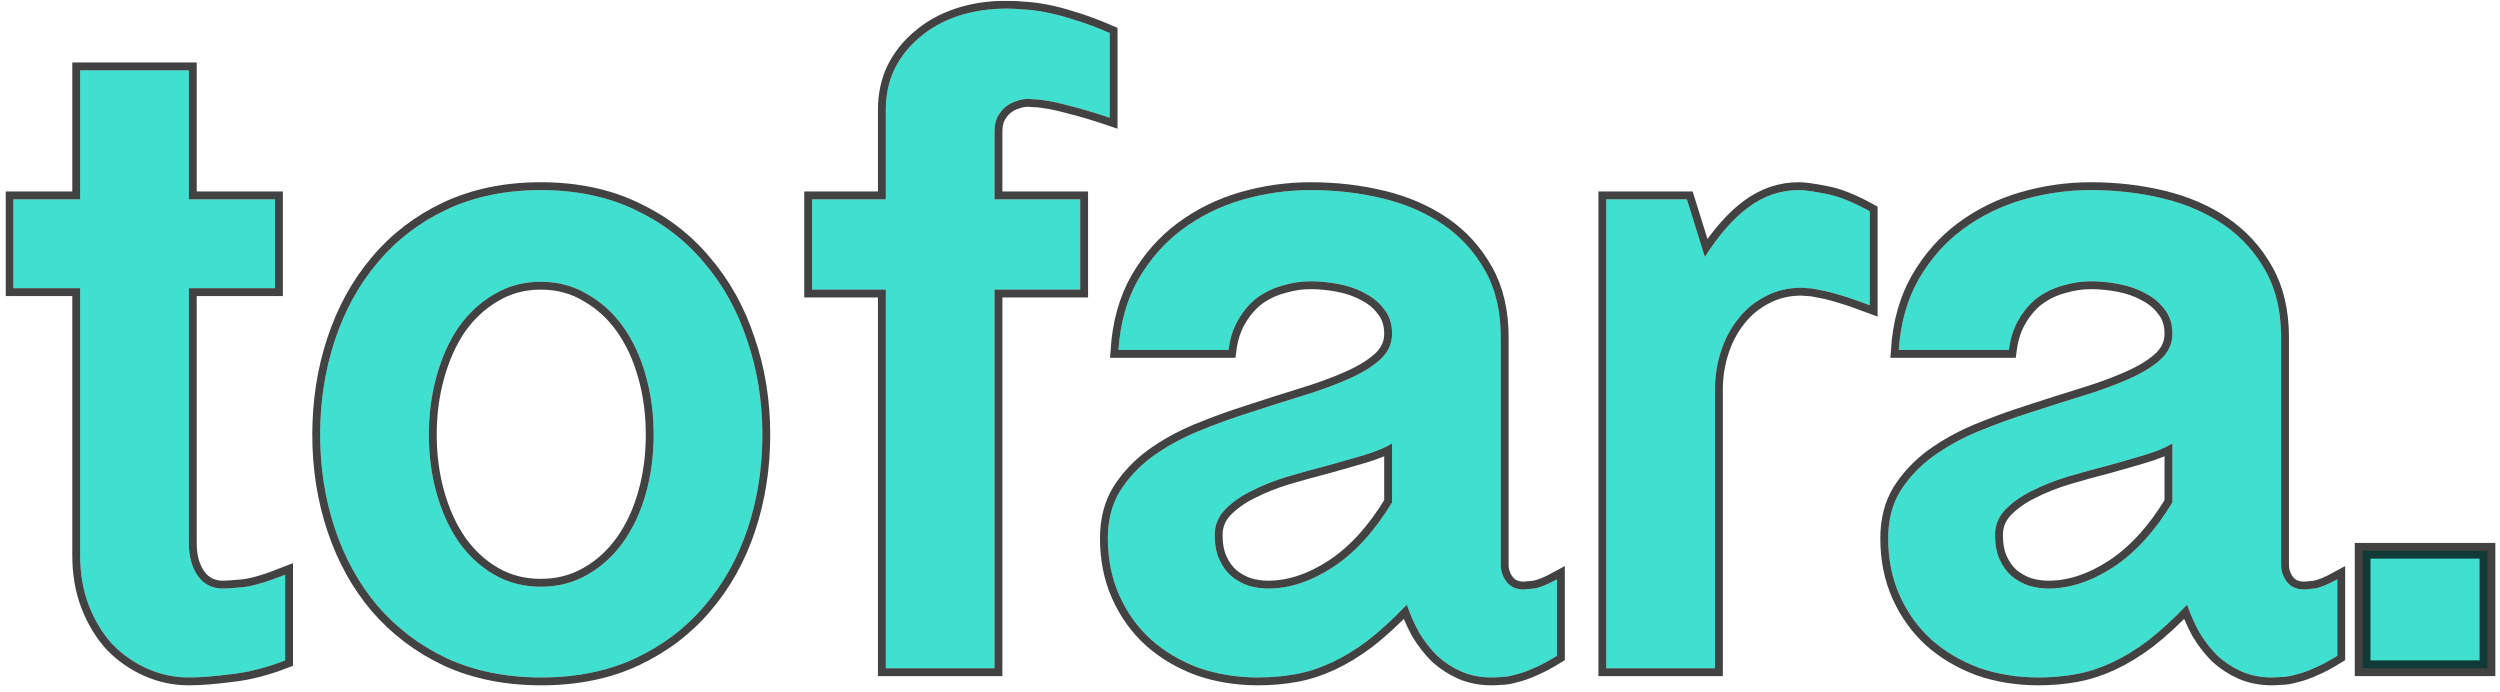
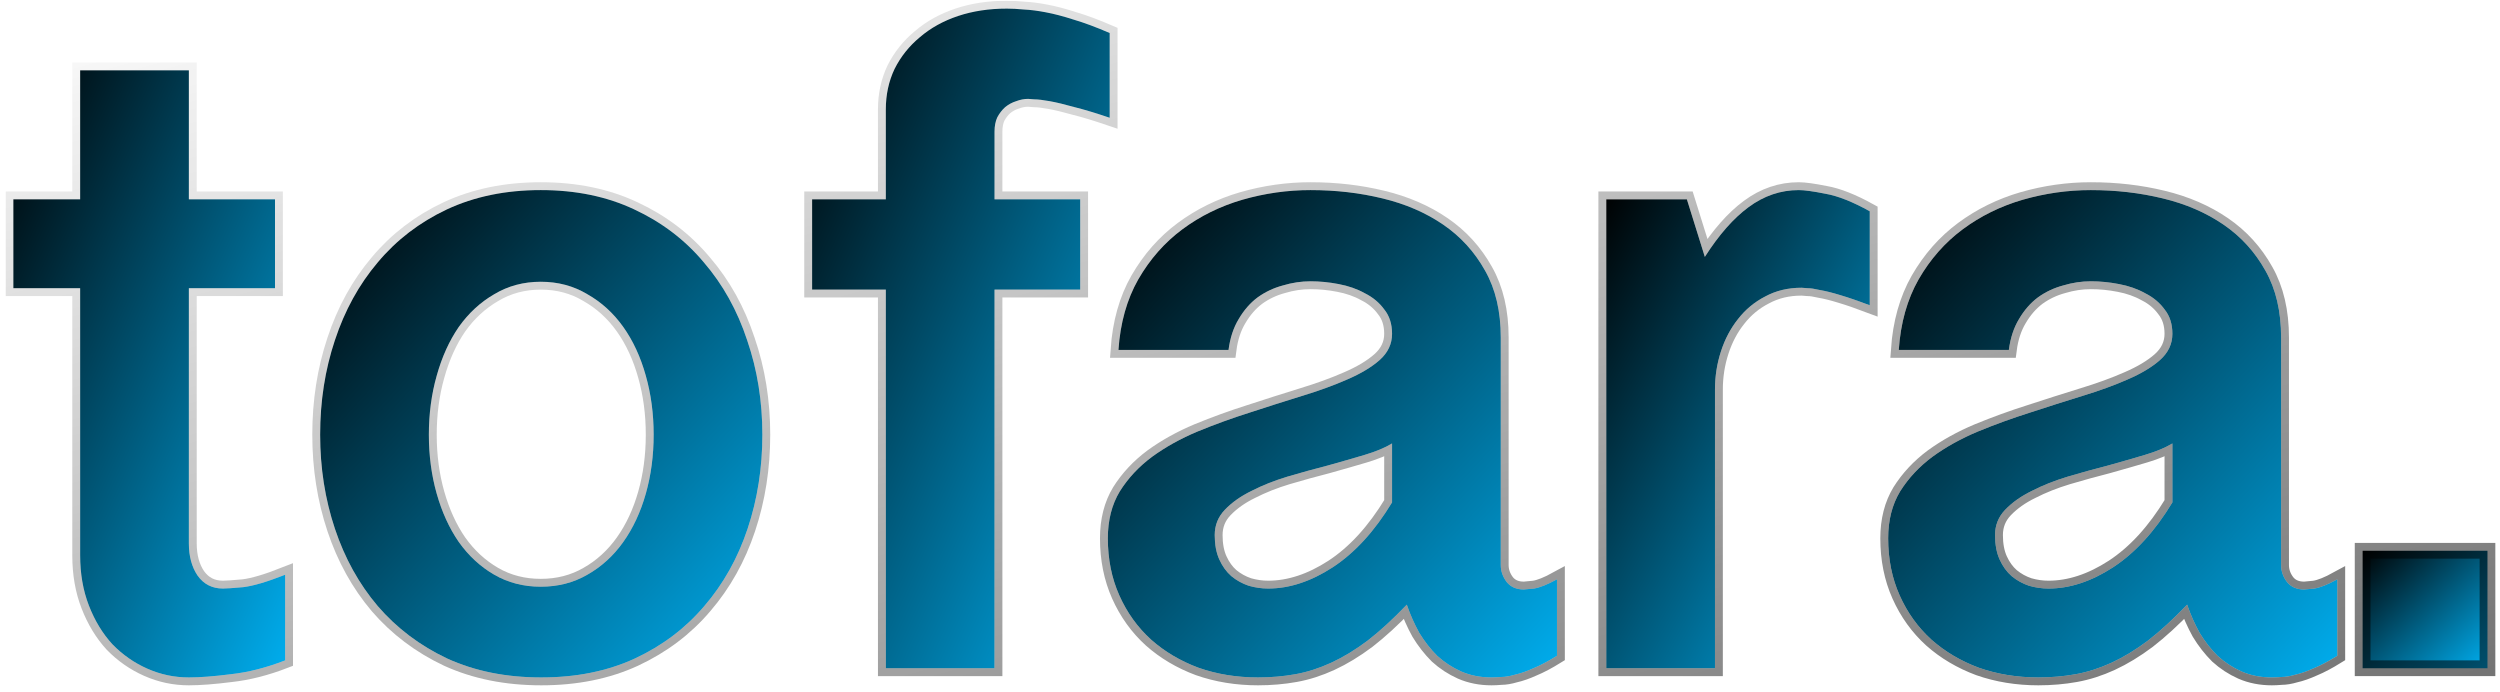
<svg xmlns="http://www.w3.org/2000/svg" width="318" height="88" viewBox="0 0 318 88" fill="none">
  <mask id="path-1-outside-1_2_2" maskUnits="userSpaceOnUse" x="0.699" y="0.094" width="317" height="88" fill="black">
-     <rect fill="#40E0D0" x="0.699" y="0.094" width="317" height="88" />
+     <defs>
+       <linearGradient id="ceruleanGradient" x1="0%" y1="0%" x2="100%" y2="100%">
+         <stop offset="0%" style="stop-color:url(#ceruleanGradient);stop-opacity:1" />
+         <stop offset="100%" style="stop-color:#00AEEF;stop-opacity:1" />
+       </linearGradient>
+     </defs>
+     <rect fill="url(#ceruleanGradient)" x="0.699" y="0.094" width="317" height="88" />
    <path d="M24.023 8.945V25.352H34.98V36.66H24.023V69.121C24.023 70.762 24.395 72.129 25.137 73.223C25.918 74.316 26.992 74.863 28.359 74.863C28.789 74.863 29.648 74.805 30.938 74.688C32.227 74.531 34.004 74.004 36.27 73.106V84.004C33.848 84.941 31.543 85.527 29.355 85.762C27.207 86.035 25.43 86.172 24.023 86.172C22.188 86.172 20.43 85.801 18.75 85.059C17.07 84.316 15.586 83.281 14.297 81.953C13.047 80.586 12.051 78.945 11.309 77.031C10.566 75.117 10.195 72.988 10.195 70.644V36.66H1.699V25.352H10.195V8.945H24.023Z" />
    <path d="M40.723 55.293C40.723 51.035 41.348 47.031 42.598 43.281C43.848 39.492 45.664 36.191 48.047 33.379C50.43 30.527 53.359 28.281 56.836 26.641C60.352 25 64.336 24.18 68.789 24.18C73.242 24.18 77.207 25 80.684 26.641C84.199 28.281 87.148 30.527 89.531 33.379C91.953 36.191 93.789 39.492 95.039 43.281C96.328 47.031 96.973 51.035 96.973 55.293C96.973 59.512 96.348 63.496 95.098 67.246C93.848 70.996 92.012 74.277 89.59 77.09C87.207 79.902 84.258 82.129 80.742 83.769C77.266 85.371 73.301 86.172 68.848 86.172C64.394 86.172 60.41 85.371 56.895 83.769C53.418 82.129 50.469 79.902 48.047 77.09C45.664 74.277 43.848 70.996 42.598 67.246C41.348 63.496 40.723 59.512 40.723 55.293ZM54.551 55.293C54.551 57.949 54.883 60.449 55.547 62.793C56.211 65.137 57.148 67.188 58.359 68.945C59.609 70.703 61.113 72.09 62.871 73.106C64.629 74.121 66.602 74.629 68.789 74.629C70.977 74.629 72.949 74.121 74.707 73.106C76.504 72.09 78.027 70.703 79.277 68.945C80.527 67.188 81.484 65.137 82.148 62.793C82.812 60.449 83.144 57.949 83.144 55.293C83.144 52.637 82.812 50.137 82.148 47.793C81.484 45.41 80.527 43.34 79.277 41.582C78.027 39.824 76.504 38.438 74.707 37.422C72.949 36.367 70.977 35.84 68.789 35.84C66.602 35.84 64.629 36.367 62.871 37.422C61.113 38.438 59.609 39.824 58.359 41.582C57.148 43.34 56.211 45.41 55.547 47.793C54.883 50.137 54.551 52.637 54.551 55.293Z" />
    <path d="M112.676 25.352V13.926C112.676 12.051 113.047 10.332 113.789 8.77C114.57 7.207 115.645 5.859 117.012 4.727C118.379 3.555 120 2.656 121.875 2.031C123.75 1.406 125.82 1.094 128.086 1.094C128.711 1.094 129.434 1.133 130.254 1.211C131.074 1.25 131.992 1.367 133.008 1.562C134.062 1.758 135.254 2.07 136.582 2.5C137.91 2.891 139.434 3.457 141.152 4.199V14.98C139.434 14.395 137.949 13.945 136.699 13.633C135.449 13.281 134.395 13.027 133.535 12.871C132.676 12.715 132.012 12.637 131.543 12.637C131.113 12.598 130.859 12.578 130.781 12.578C130.273 12.578 129.766 12.676 129.258 12.871C128.75 13.027 128.281 13.281 127.852 13.633C127.461 13.984 127.129 14.414 126.855 14.922C126.621 15.43 126.504 16.035 126.504 16.738V25.352H137.402V36.836H126.504V85H112.676V36.836H103.301V25.352H112.676Z" />
    <path d="M198.047 83.418C196.914 84.121 195.918 84.648 195.059 85C194.199 85.391 193.418 85.664 192.715 85.82C192.051 86.016 191.465 86.113 190.957 86.113C190.488 86.152 190.078 86.172 189.727 86.172C188.32 86.172 187.031 85.918 185.859 85.41C184.727 84.902 183.711 84.238 182.812 83.418C181.953 82.559 181.191 81.582 180.527 80.488C179.902 79.356 179.375 78.164 178.945 76.914C177.188 78.75 175.527 80.273 173.965 81.484C172.402 82.656 170.859 83.594 169.336 84.297C167.812 85 166.289 85.488 164.766 85.762C163.242 86.035 161.66 86.172 160.02 86.172C157.324 86.172 154.805 85.762 152.461 84.941C150.156 84.082 148.145 82.891 146.426 81.367C144.707 79.805 143.359 77.93 142.383 75.742C141.406 73.555 140.918 71.133 140.918 68.477C140.918 66.172 141.426 64.18 142.441 62.5C143.496 60.82 144.863 59.355 146.543 58.105C148.262 56.855 150.195 55.781 152.344 54.883C154.531 53.984 156.738 53.184 158.965 52.48C161.23 51.738 163.438 51.035 165.586 50.371C167.773 49.707 169.707 49.004 171.387 48.262C173.105 47.52 174.473 46.699 175.488 45.801C176.543 44.863 177.07 43.75 177.07 42.461C177.07 41.211 176.738 40.176 176.074 39.355C175.449 38.496 174.629 37.812 173.613 37.305C172.637 36.758 171.523 36.367 170.273 36.133C169.062 35.898 167.871 35.781 166.699 35.781C165.527 35.781 164.355 35.957 163.184 36.309C162.012 36.621 160.938 37.129 159.961 37.832C159.023 38.535 158.223 39.453 157.559 40.586C156.895 41.68 156.465 42.988 156.27 44.512H142.266C142.5 41.074 143.34 38.086 144.785 35.547C146.27 32.969 148.145 30.84 150.41 29.16C152.676 27.48 155.215 26.23 158.027 25.41C160.879 24.59 163.77 24.18 166.699 24.18C169.902 24.18 172.949 24.531 175.84 25.234C178.77 25.938 181.348 27.051 183.574 28.574C185.801 30.098 187.578 32.051 188.906 34.434C190.234 36.777 190.898 39.609 190.898 42.93V71.875C190.898 72.656 191.152 73.379 191.66 74.043C192.168 74.668 192.891 74.981 193.828 74.981C193.945 74.981 194.375 74.941 195.117 74.863C195.859 74.746 196.836 74.356 198.047 73.691V83.418ZM177.07 56.406C176.172 56.953 175 57.441 173.555 57.871C172.109 58.301 170.547 58.75 168.867 59.219C167.188 59.648 165.488 60.117 163.77 60.625C162.09 61.133 160.566 61.738 159.199 62.441C157.832 63.105 156.699 63.906 155.801 64.844C154.941 65.742 154.512 66.816 154.512 68.066C154.512 69.277 154.707 70.312 155.098 71.172C155.488 72.031 155.996 72.734 156.621 73.281C157.285 73.828 158.027 74.238 158.848 74.512C159.668 74.746 160.488 74.863 161.309 74.863C164.004 74.863 166.738 73.965 169.512 72.168C172.324 70.332 174.844 67.578 177.07 63.906V56.406Z" />
    <path d="M204.316 25.352H214.57L216.855 32.676C218.652 29.863 220.508 27.754 222.422 26.348C224.375 24.902 226.504 24.18 228.809 24.18C229.512 24.18 230.645 24.336 232.207 24.648C233.77 24.922 235.645 25.664 237.832 26.875V38.828C236.387 38.281 235.137 37.852 234.082 37.539C233.066 37.227 232.207 37.012 231.504 36.895C230.84 36.738 230.312 36.66 229.922 36.66C229.57 36.621 229.316 36.602 229.16 36.602C227.441 36.602 225.898 36.973 224.531 37.715C223.164 38.418 222.012 39.375 221.074 40.586C220.137 41.758 219.414 43.125 218.906 44.688C218.398 46.25 218.145 47.871 218.145 49.551V85H204.316V25.352Z" />
    <path d="M297.305 83.418C296.172 84.121 295.176 84.648 294.316 85C293.457 85.391 292.676 85.664 291.973 85.82C291.309 86.016 290.723 86.113 290.215 86.113C289.746 86.152 289.336 86.172 288.984 86.172C287.578 86.172 286.289 85.918 285.117 85.41C283.984 84.902 282.969 84.238 282.07 83.418C281.211 82.559 280.449 81.582 279.785 80.488C279.16 79.356 278.633 78.164 278.203 76.914C276.445 78.75 274.785 80.273 273.223 81.484C271.66 82.656 270.117 83.594 268.594 84.297C267.07 85 265.547 85.488 264.023 85.762C262.5 86.035 260.918 86.172 259.277 86.172C256.582 86.172 254.062 85.762 251.719 84.941C249.414 84.082 247.402 82.891 245.684 81.367C243.965 79.805 242.617 77.93 241.641 75.742C240.664 73.555 240.176 71.133 240.176 68.477C240.176 66.172 240.684 64.18 241.699 62.5C242.754 60.82 244.121 59.355 245.801 58.105C247.52 56.855 249.453 55.781 251.602 54.883C253.789 53.984 255.996 53.184 258.223 52.48C260.488 51.738 262.695 51.035 264.844 50.371C267.031 49.707 268.965 49.004 270.645 48.262C272.363 47.52 273.73 46.699 274.746 45.801C275.801 44.863 276.328 43.75 276.328 42.461C276.328 41.211 275.996 40.176 275.332 39.355C274.707 38.496 273.887 37.812 272.871 37.305C271.895 36.758 270.781 36.367 269.531 36.133C268.32 35.898 267.129 35.781 265.957 35.781C264.785 35.781 263.613 35.957 262.441 36.309C261.27 36.621 260.195 37.129 259.219 37.832C258.281 38.535 257.48 39.453 256.816 40.586C256.152 41.68 255.723 42.988 255.527 44.512H241.523C241.758 41.074 242.598 38.086 244.043 35.547C245.527 32.969 247.402 30.84 249.668 29.16C251.934 27.48 254.473 26.23 257.285 25.41C260.137 24.59 263.027 24.18 265.957 24.18C269.16 24.18 272.207 24.531 275.098 25.234C278.027 25.938 280.605 27.051 282.832 28.574C285.059 30.098 286.836 32.051 288.164 34.434C289.492 36.777 290.156 39.609 290.156 42.93V71.875C290.156 72.656 290.41 73.379 290.918 74.043C291.426 74.668 292.148 74.981 293.086 74.981C293.203 74.981 293.633 74.941 294.375 74.863C295.117 74.746 296.094 74.356 297.305 73.691V83.418ZM276.328 56.406C275.43 56.953 274.258 57.441 272.812 57.871C271.367 58.301 269.805 58.75 268.125 59.219C266.445 59.648 264.746 60.117 263.027 60.625C261.348 61.133 259.824 61.738 258.457 62.441C257.09 63.105 255.957 63.906 255.059 64.844C254.199 65.742 253.77 66.816 253.77 68.066C253.77 69.277 253.965 70.312 254.355 71.172C254.746 72.031 255.254 72.734 255.879 73.281C256.543 73.828 257.285 74.238 258.105 74.512C258.926 74.746 259.746 74.863 260.566 74.863C263.262 74.863 265.996 73.965 268.77 72.168C271.582 70.332 274.102 67.578 276.328 63.906V56.406Z" />
  </mask>
-   <path d="M24.023 8.945V25.352H34.98V36.66H24.023V69.121C24.023 70.762 24.395 72.129 25.137 73.223C25.918 74.316 26.992 74.863 28.359 74.863C28.789 74.863 29.648 74.805 30.938 74.688C32.227 74.531 34.004 74.004 36.27 73.106V84.004C33.848 84.941 31.543 85.527 29.355 85.762C27.207 86.035 25.43 86.172 24.023 86.172C22.188 86.172 20.43 85.801 18.75 85.059C17.07 84.316 15.586 83.281 14.297 81.953C13.047 80.586 12.051 78.945 11.309 77.031C10.566 75.117 10.195 72.988 10.195 70.644V36.66H1.699V25.352H10.195V8.945H24.023Z" fill="#40E0D0" />
-   <path d="M40.723 55.293C40.723 51.035 41.348 47.031 42.598 43.281C43.848 39.492 45.664 36.191 48.047 33.379C50.43 30.527 53.359 28.281 56.836 26.641C60.352 25 64.336 24.18 68.789 24.18C73.242 24.18 77.207 25 80.684 26.641C84.199 28.281 87.148 30.527 89.531 33.379C91.953 36.191 93.789 39.492 95.039 43.281C96.328 47.031 96.973 51.035 96.973 55.293C96.973 59.512 96.348 63.496 95.098 67.246C93.848 70.996 92.012 74.277 89.59 77.09C87.207 79.902 84.258 82.129 80.742 83.769C77.266 85.371 73.301 86.172 68.848 86.172C64.394 86.172 60.41 85.371 56.895 83.769C53.418 82.129 50.469 79.902 48.047 77.09C45.664 74.277 43.848 70.996 42.598 67.246C41.348 63.496 40.723 59.512 40.723 55.293ZM54.551 55.293C54.551 57.949 54.883 60.449 55.547 62.793C56.211 65.137 57.148 67.188 58.359 68.945C59.609 70.703 61.113 72.09 62.871 73.106C64.629 74.121 66.602 74.629 68.789 74.629C70.977 74.629 72.949 74.121 74.707 73.106C76.504 72.09 78.027 70.703 79.277 68.945C80.527 67.188 81.484 65.137 82.148 62.793C82.812 60.449 83.144 57.949 83.144 55.293C83.144 52.637 82.812 50.137 82.148 47.793C81.484 45.41 80.527 43.34 79.277 41.582C78.027 39.824 76.504 38.438 74.707 37.422C72.949 36.367 70.977 35.84 68.789 35.84C66.602 35.84 64.629 36.367 62.871 37.422C61.113 38.438 59.609 39.824 58.359 41.582C57.148 43.34 56.211 45.41 55.547 47.793C54.883 50.137 54.551 52.637 54.551 55.293Z" fill="#40E0D0" />
-   <path d="M112.676 25.352V13.926C112.676 12.051 113.047 10.332 113.789 8.77C114.57 7.207 115.645 5.859 117.012 4.727C118.379 3.555 120 2.656 121.875 2.031C123.75 1.406 125.82 1.094 128.086 1.094C128.711 1.094 129.434 1.133 130.254 1.211C131.074 1.25 131.992 1.367 133.008 1.562C134.062 1.758 135.254 2.07 136.582 2.5C137.91 2.891 139.434 3.457 141.152 4.199V14.98C139.434 14.395 137.949 13.945 136.699 13.633C135.449 13.281 134.395 13.027 133.535 12.871C132.676 12.715 132.012 12.637 131.543 12.637C131.113 12.598 130.859 12.578 130.781 12.578C130.273 12.578 129.766 12.676 129.258 12.871C128.75 13.027 128.281 13.281 127.852 13.633C127.461 13.984 127.129 14.414 126.855 14.922C126.621 15.43 126.504 16.035 126.504 16.738V25.352H137.402V36.836H126.504V85H112.676V36.836H103.301V25.352H112.676Z" fill="#40E0D0" />
-   <path d="M198.047 83.418C196.914 84.121 195.918 84.648 195.059 85C194.199 85.391 193.418 85.664 192.715 85.82C192.051 86.016 191.465 86.113 190.957 86.113C190.488 86.152 190.078 86.172 189.727 86.172C188.32 86.172 187.031 85.918 185.859 85.41C184.727 84.902 183.711 84.238 182.812 83.418C181.953 82.559 181.191 81.582 180.527 80.488C179.902 79.356 179.375 78.164 178.945 76.914C177.188 78.75 175.527 80.273 173.965 81.484C172.402 82.656 170.859 83.594 169.336 84.297C167.812 85 166.289 85.488 164.766 85.762C163.242 86.035 161.66 86.172 160.02 86.172C157.324 86.172 154.805 85.762 152.461 84.941C150.156 84.082 148.145 82.891 146.426 81.367C144.707 79.805 143.359 77.93 142.383 75.742C141.406 73.555 140.918 71.133 140.918 68.477C140.918 66.172 141.426 64.18 142.441 62.5C143.496 60.82 144.863 59.355 146.543 58.105C148.262 56.855 150.195 55.781 152.344 54.883C154.531 53.984 156.738 53.184 158.965 52.48C161.23 51.738 163.438 51.035 165.586 50.371C167.773 49.707 169.707 49.004 171.387 48.262C173.105 47.52 174.473 46.699 175.488 45.801C176.543 44.863 177.07 43.75 177.07 42.461C177.07 41.211 176.738 40.176 176.074 39.355C175.449 38.496 174.629 37.812 173.613 37.305C172.637 36.758 171.523 36.367 170.273 36.133C169.062 35.898 167.871 35.781 166.699 35.781C165.527 35.781 164.355 35.957 163.184 36.309C162.012 36.621 160.938 37.129 159.961 37.832C159.023 38.535 158.223 39.453 157.559 40.586C156.895 41.68 156.465 42.988 156.27 44.512H142.266C142.5 41.074 143.34 38.086 144.785 35.547C146.27 32.969 148.145 30.84 150.41 29.16C152.676 27.48 155.215 26.23 158.027 25.41C160.879 24.59 163.77 24.18 166.699 24.18C169.902 24.18 172.949 24.531 175.84 25.234C178.77 25.938 181.348 27.051 183.574 28.574C185.801 30.098 187.578 32.051 188.906 34.434C190.234 36.777 190.898 39.609 190.898 42.93V71.875C190.898 72.656 191.152 73.379 191.66 74.043C192.168 74.668 192.891 74.981 193.828 74.981C193.945 74.981 194.375 74.941 195.117 74.863C195.859 74.746 196.836 74.356 198.047 73.691V83.418ZM177.07 56.406C176.172 56.953 175 57.441 173.555 57.871C172.109 58.301 170.547 58.75 168.867 59.219C167.188 59.648 165.488 60.117 163.77 60.625C162.09 61.133 160.566 61.738 159.199 62.441C157.832 63.105 156.699 63.906 155.801 64.844C154.941 65.742 154.512 66.816 154.512 68.066C154.512 69.277 154.707 70.312 155.098 71.172C155.488 72.031 155.996 72.734 156.621 73.281C157.285 73.828 158.027 74.238 158.848 74.512C159.668 74.746 160.488 74.863 161.309 74.863C164.004 74.863 166.738 73.965 169.512 72.168C172.324 70.332 174.844 67.578 177.07 63.906V56.406Z" fill="#40E0D0" />
-   <path d="M204.316 25.352H214.57L216.855 32.676C218.652 29.863 220.508 27.754 222.422 26.348C224.375 24.902 226.504 24.18 228.809 24.18C229.512 24.18 230.645 24.336 232.207 24.648C233.77 24.922 235.645 25.664 237.832 26.875V38.828C236.387 38.281 235.137 37.852 234.082 37.539C233.066 37.227 232.207 37.012 231.504 36.895C230.84 36.738 230.312 36.66 229.922 36.66C229.57 36.621 229.316 36.602 229.16 36.602C227.441 36.602 225.898 36.973 224.531 37.715C223.164 38.418 222.012 39.375 221.074 40.586C220.137 41.758 219.414 43.125 218.906 44.688C218.398 46.25 218.145 47.871 218.145 49.551V85H204.316V25.352Z" fill="#40E0D0" />
-   <path d="M297.305 83.418C296.172 84.121 295.176 84.648 294.316 85C293.457 85.391 292.676 85.664 291.973 85.82C291.309 86.016 290.723 86.113 290.215 86.113C289.746 86.152 289.336 86.172 288.984 86.172C287.578 86.172 286.289 85.918 285.117 85.41C283.984 84.902 282.969 84.238 282.07 83.418C281.211 82.559 280.449 81.582 279.785 80.488C279.16 79.356 278.633 78.164 278.203 76.914C276.445 78.75 274.785 80.273 273.223 81.484C271.66 82.656 270.117 83.594 268.594 84.297C267.07 85 265.547 85.488 264.023 85.762C262.5 86.035 260.918 86.172 259.277 86.172C256.582 86.172 254.062 85.762 251.719 84.941C249.414 84.082 247.402 82.891 245.684 81.367C243.965 79.805 242.617 77.93 241.641 75.742C240.664 73.555 240.176 71.133 240.176 68.477C240.176 66.172 240.684 64.18 241.699 62.5C242.754 60.82 244.121 59.355 245.801 58.105C247.52 56.855 249.453 55.781 251.602 54.883C253.789 53.984 255.996 53.184 258.223 52.48C260.488 51.738 262.695 51.035 264.844 50.371C267.031 49.707 268.965 49.004 270.645 48.262C272.363 47.52 273.73 46.699 274.746 45.801C275.801 44.863 276.328 43.75 276.328 42.461C276.328 41.211 275.996 40.176 275.332 39.355C274.707 38.496 273.887 37.812 272.871 37.305C271.895 36.758 270.781 36.367 269.531 36.133C268.32 35.898 267.129 35.781 265.957 35.781C264.785 35.781 263.613 35.957 262.441 36.309C261.27 36.621 260.195 37.129 259.219 37.832C258.281 38.535 257.48 39.453 256.816 40.586C256.152 41.68 255.723 42.988 255.527 44.512H241.523C241.758 41.074 242.598 38.086 244.043 35.547C245.527 32.969 247.402 30.84 249.668 29.16C251.934 27.48 254.473 26.23 257.285 25.41C260.137 24.59 263.027 24.18 265.957 24.18C269.16 24.18 272.207 24.531 275.098 25.234C278.027 25.938 280.605 27.051 282.832 28.574C285.059 30.098 286.836 32.051 288.164 34.434C289.492 36.777 290.156 39.609 290.156 42.93V71.875C290.156 72.656 290.41 73.379 290.918 74.043C291.426 74.668 292.148 74.981 293.086 74.981C293.203 74.981 293.633 74.941 294.375 74.863C295.117 74.746 296.094 74.356 297.305 73.691V83.418ZM276.328 56.406C275.43 56.953 274.258 57.441 272.812 57.871C271.367 58.301 269.805 58.75 268.125 59.219C266.445 59.648 264.746 60.117 263.027 60.625C261.348 61.133 259.824 61.738 258.457 62.441C257.09 63.105 255.957 63.906 255.059 64.844C254.199 65.742 253.77 66.816 253.77 68.066C253.77 69.277 253.965 70.312 254.355 71.172C254.746 72.031 255.254 72.734 255.879 73.281C256.543 73.828 257.285 74.238 258.105 74.512C258.926 74.746 259.746 74.863 260.566 74.863C263.262 74.863 265.996 73.965 268.77 72.168C271.582 70.332 274.102 67.578 276.328 63.906V56.406Z" fill="#40E0D0" />
-   <path d="M316.406 70.059V85H300.527V70.059H316.406Z" fill="#40E0D0" />
+   <path d="M24.023 8.945V25.352H34.98V36.66H24.023V69.121C24.023 70.762 24.395 72.129 25.137 73.223C25.918 74.316 26.992 74.863 28.359 74.863C28.789 74.863 29.648 74.805 30.938 74.688C32.227 74.531 34.004 74.004 36.27 73.106V84.004C33.848 84.941 31.543 85.527 29.355 85.762C27.207 86.035 25.43 86.172 24.023 86.172C22.188 86.172 20.43 85.801 18.75 85.059C17.07 84.316 15.586 83.281 14.297 81.953C13.047 80.586 12.051 78.945 11.309 77.031C10.566 75.117 10.195 72.988 10.195 70.644V36.66H1.699V25.352H10.195V8.945H24.023Z" fill="url(#ceruleanGradient)" />
+   <path d="M40.723 55.293C40.723 51.035 41.348 47.031 42.598 43.281C43.848 39.492 45.664 36.191 48.047 33.379C50.43 30.527 53.359 28.281 56.836 26.641C60.352 25 64.336 24.18 68.789 24.18C73.242 24.18 77.207 25 80.684 26.641C84.199 28.281 87.148 30.527 89.531 33.379C91.953 36.191 93.789 39.492 95.039 43.281C96.328 47.031 96.973 51.035 96.973 55.293C96.973 59.512 96.348 63.496 95.098 67.246C93.848 70.996 92.012 74.277 89.59 77.09C87.207 79.902 84.258 82.129 80.742 83.769C77.266 85.371 73.301 86.172 68.848 86.172C64.394 86.172 60.41 85.371 56.895 83.769C53.418 82.129 50.469 79.902 48.047 77.09C45.664 74.277 43.848 70.996 42.598 67.246C41.348 63.496 40.723 59.512 40.723 55.293ZM54.551 55.293C54.551 57.949 54.883 60.449 55.547 62.793C56.211 65.137 57.148 67.188 58.359 68.945C59.609 70.703 61.113 72.09 62.871 73.106C64.629 74.121 66.602 74.629 68.789 74.629C70.977 74.629 72.949 74.121 74.707 73.106C76.504 72.09 78.027 70.703 79.277 68.945C80.527 67.188 81.484 65.137 82.148 62.793C82.812 60.449 83.144 57.949 83.144 55.293C83.144 52.637 82.812 50.137 82.148 47.793C81.484 45.41 80.527 43.34 79.277 41.582C78.027 39.824 76.504 38.438 74.707 37.422C72.949 36.367 70.977 35.84 68.789 35.84C66.602 35.84 64.629 36.367 62.871 37.422C61.113 38.438 59.609 39.824 58.359 41.582C57.148 43.34 56.211 45.41 55.547 47.793C54.883 50.137 54.551 52.637 54.551 55.293Z" fill="url(#ceruleanGradient)" />
+   <path d="M112.676 25.352V13.926C112.676 12.051 113.047 10.332 113.789 8.77C114.57 7.207 115.645 5.859 117.012 4.727C118.379 3.555 120 2.656 121.875 2.031C123.75 1.406 125.82 1.094 128.086 1.094C128.711 1.094 129.434 1.133 130.254 1.211C131.074 1.25 131.992 1.367 133.008 1.562C134.062 1.758 135.254 2.07 136.582 2.5C137.91 2.891 139.434 3.457 141.152 4.199V14.98C139.434 14.395 137.949 13.945 136.699 13.633C135.449 13.281 134.395 13.027 133.535 12.871C132.676 12.715 132.012 12.637 131.543 12.637C131.113 12.598 130.859 12.578 130.781 12.578C130.273 12.578 129.766 12.676 129.258 12.871C128.75 13.027 128.281 13.281 127.852 13.633C127.461 13.984 127.129 14.414 126.855 14.922C126.621 15.43 126.504 16.035 126.504 16.738V25.352H137.402V36.836H126.504V85H112.676V36.836H103.301V25.352H112.676Z" fill="url(#ceruleanGradient)" />
+   <path d="M198.047 83.418C196.914 84.121 195.918 84.648 195.059 85C194.199 85.391 193.418 85.664 192.715 85.82C192.051 86.016 191.465 86.113 190.957 86.113C190.488 86.152 190.078 86.172 189.727 86.172C188.32 86.172 187.031 85.918 185.859 85.41C184.727 84.902 183.711 84.238 182.812 83.418C181.953 82.559 181.191 81.582 180.527 80.488C179.902 79.356 179.375 78.164 178.945 76.914C177.188 78.75 175.527 80.273 173.965 81.484C172.402 82.656 170.859 83.594 169.336 84.297C167.812 85 166.289 85.488 164.766 85.762C163.242 86.035 161.66 86.172 160.02 86.172C157.324 86.172 154.805 85.762 152.461 84.941C150.156 84.082 148.145 82.891 146.426 81.367C144.707 79.805 143.359 77.93 142.383 75.742C141.406 73.555 140.918 71.133 140.918 68.477C140.918 66.172 141.426 64.18 142.441 62.5C143.496 60.82 144.863 59.355 146.543 58.105C148.262 56.855 150.195 55.781 152.344 54.883C154.531 53.984 156.738 53.184 158.965 52.48C161.23 51.738 163.438 51.035 165.586 50.371C167.773 49.707 169.707 49.004 171.387 48.262C173.105 47.52 174.473 46.699 175.488 45.801C176.543 44.863 177.07 43.75 177.07 42.461C177.07 41.211 176.738 40.176 176.074 39.355C175.449 38.496 174.629 37.812 173.613 37.305C172.637 36.758 171.523 36.367 170.273 36.133C169.062 35.898 167.871 35.781 166.699 35.781C165.527 35.781 164.355 35.957 163.184 36.309C162.012 36.621 160.938 37.129 159.961 37.832C159.023 38.535 158.223 39.453 157.559 40.586C156.895 41.68 156.465 42.988 156.27 44.512H142.266C142.5 41.074 143.34 38.086 144.785 35.547C146.27 32.969 148.145 30.84 150.41 29.16C152.676 27.48 155.215 26.23 158.027 25.41C160.879 24.59 163.77 24.18 166.699 24.18C169.902 24.18 172.949 24.531 175.84 25.234C178.77 25.938 181.348 27.051 183.574 28.574C185.801 30.098 187.578 32.051 188.906 34.434C190.234 36.777 190.898 39.609 190.898 42.93V71.875C190.898 72.656 191.152 73.379 191.66 74.043C192.168 74.668 192.891 74.981 193.828 74.981C193.945 74.981 194.375 74.941 195.117 74.863C195.859 74.746 196.836 74.356 198.047 73.691V83.418ZM177.07 56.406C176.172 56.953 175 57.441 173.555 57.871C172.109 58.301 170.547 58.75 168.867 59.219C167.188 59.648 165.488 60.117 163.77 60.625C162.09 61.133 160.566 61.738 159.199 62.441C157.832 63.105 156.699 63.906 155.801 64.844C154.941 65.742 154.512 66.816 154.512 68.066C154.512 69.277 154.707 70.312 155.098 71.172C155.488 72.031 155.996 72.734 156.621 73.281C157.285 73.828 158.027 74.238 158.848 74.512C159.668 74.746 160.488 74.863 161.309 74.863C164.004 74.863 166.738 73.965 169.512 72.168C172.324 70.332 174.844 67.578 177.07 63.906V56.406Z" fill="url(#ceruleanGradient)" />
+   <path d="M204.316 25.352H214.57L216.855 32.676C218.652 29.863 220.508 27.754 222.422 26.348C224.375 24.902 226.504 24.18 228.809 24.18C229.512 24.18 230.645 24.336 232.207 24.648C233.77 24.922 235.645 25.664 237.832 26.875V38.828C236.387 38.281 235.137 37.852 234.082 37.539C233.066 37.227 232.207 37.012 231.504 36.895C230.84 36.738 230.312 36.66 229.922 36.66C229.57 36.621 229.316 36.602 229.16 36.602C227.441 36.602 225.898 36.973 224.531 37.715C223.164 38.418 222.012 39.375 221.074 40.586C220.137 41.758 219.414 43.125 218.906 44.688C218.398 46.25 218.145 47.871 218.145 49.551V85H204.316V25.352Z" fill="url(#ceruleanGradient)" />
+   <path d="M297.305 83.418C296.172 84.121 295.176 84.648 294.316 85C293.457 85.391 292.676 85.664 291.973 85.82C291.309 86.016 290.723 86.113 290.215 86.113C289.746 86.152 289.336 86.172 288.984 86.172C287.578 86.172 286.289 85.918 285.117 85.41C283.984 84.902 282.969 84.238 282.07 83.418C281.211 82.559 280.449 81.582 279.785 80.488C279.16 79.356 278.633 78.164 278.203 76.914C276.445 78.75 274.785 80.273 273.223 81.484C271.66 82.656 270.117 83.594 268.594 84.297C267.07 85 265.547 85.488 264.023 85.762C262.5 86.035 260.918 86.172 259.277 86.172C256.582 86.172 254.062 85.762 251.719 84.941C249.414 84.082 247.402 82.891 245.684 81.367C243.965 79.805 242.617 77.93 241.641 75.742C240.664 73.555 240.176 71.133 240.176 68.477C240.176 66.172 240.684 64.18 241.699 62.5C242.754 60.82 244.121 59.355 245.801 58.105C247.52 56.855 249.453 55.781 251.602 54.883C253.789 53.984 255.996 53.184 258.223 52.48C260.488 51.738 262.695 51.035 264.844 50.371C267.031 49.707 268.965 49.004 270.645 48.262C272.363 47.52 273.73 46.699 274.746 45.801C275.801 44.863 276.328 43.75 276.328 42.461C276.328 41.211 275.996 40.176 275.332 39.355C274.707 38.496 273.887 37.812 272.871 37.305C271.895 36.758 270.781 36.367 269.531 36.133C268.32 35.898 267.129 35.781 265.957 35.781C264.785 35.781 263.613 35.957 262.441 36.309C261.27 36.621 260.195 37.129 259.219 37.832C258.281 38.535 257.48 39.453 256.816 40.586C256.152 41.68 255.723 42.988 255.527 44.512H241.523C241.758 41.074 242.598 38.086 244.043 35.547C245.527 32.969 247.402 30.84 249.668 29.16C251.934 27.48 254.473 26.23 257.285 25.41C260.137 24.59 263.027 24.18 265.957 24.18C269.16 24.18 272.207 24.531 275.098 25.234C278.027 25.938 280.605 27.051 282.832 28.574C285.059 30.098 286.836 32.051 288.164 34.434C289.492 36.777 290.156 39.609 290.156 42.93V71.875C290.156 72.656 290.41 73.379 290.918 74.043C291.426 74.668 292.148 74.981 293.086 74.981C293.203 74.981 293.633 74.941 294.375 74.863C295.117 74.746 296.094 74.356 297.305 73.691V83.418ZM276.328 56.406C275.43 56.953 274.258 57.441 272.812 57.871C271.367 58.301 269.805 58.75 268.125 59.219C266.445 59.648 264.746 60.117 263.027 60.625C261.348 61.133 259.824 61.738 258.457 62.441C257.09 63.105 255.957 63.906 255.059 64.844C254.199 65.742 253.77 66.816 253.77 68.066C253.77 69.277 253.965 70.312 254.355 71.172C254.746 72.031 255.254 72.734 255.879 73.281C256.543 73.828 257.285 74.238 258.105 74.512C258.926 74.746 259.746 74.863 260.566 74.863C263.262 74.863 265.996 73.965 268.77 72.168C271.582 70.332 274.102 67.578 276.328 63.906V56.406Z" fill="url(#ceruleanGradient)" />
+   <path d="M316.406 70.059V85H300.527V70.059H316.406Z" fill="url(#ceruleanGradient)" />
  <path d="M24.023 8.945V25.352H34.98V36.66H24.023V69.121C24.023 70.762 24.395 72.129 25.137 73.223C25.918 74.316 26.992 74.863 28.359 74.863C28.789 74.863 29.648 74.805 30.938 74.688C32.227 74.531 34.004 74.004 36.27 73.106V84.004C33.848 84.941 31.543 85.527 29.355 85.762C27.207 86.035 25.43 86.172 24.023 86.172C22.188 86.172 20.43 85.801 18.75 85.059C17.07 84.316 15.586 83.281 14.297 81.953C13.047 80.586 12.051 78.945 11.309 77.031C10.566 75.117 10.195 72.988 10.195 70.644V36.66H1.699V25.352H10.195V8.945H24.023Z" stroke="black" stroke-width="2" mask="url(#path-1-outside-1_2_2)" />
  <path d="M40.723 55.293C40.723 51.035 41.348 47.031 42.598 43.281C43.848 39.492 45.664 36.191 48.047 33.379C50.43 30.527 53.359 28.281 56.836 26.641C60.352 25 64.336 24.18 68.789 24.18C73.242 24.18 77.207 25 80.684 26.641C84.199 28.281 87.148 30.527 89.531 33.379C91.953 36.191 93.789 39.492 95.039 43.281C96.328 47.031 96.973 51.035 96.973 55.293C96.973 59.512 96.348 63.496 95.098 67.246C93.848 70.996 92.012 74.277 89.59 77.09C87.207 79.902 84.258 82.129 80.742 83.769C77.266 85.371 73.301 86.172 68.848 86.172C64.394 86.172 60.41 85.371 56.895 83.769C53.418 82.129 50.469 79.902 48.047 77.09C45.664 74.277 43.848 70.996 42.598 67.246C41.348 63.496 40.723 59.512 40.723 55.293ZM54.551 55.293C54.551 57.949 54.883 60.449 55.547 62.793C56.211 65.137 57.148 67.188 58.359 68.945C59.609 70.703 61.113 72.09 62.871 73.106C64.629 74.121 66.602 74.629 68.789 74.629C70.977 74.629 72.949 74.121 74.707 73.106C76.504 72.09 78.027 70.703 79.277 68.945C80.527 67.188 81.484 65.137 82.148 62.793C82.812 60.449 83.144 57.949 83.144 55.293C83.144 52.637 82.812 50.137 82.148 47.793C81.484 45.41 80.527 43.34 79.277 41.582C78.027 39.824 76.504 38.438 74.707 37.422C72.949 36.367 70.977 35.84 68.789 35.84C66.602 35.84 64.629 36.367 62.871 37.422C61.113 38.438 59.609 39.824 58.359 41.582C57.148 43.34 56.211 45.41 55.547 47.793C54.883 50.137 54.551 52.637 54.551 55.293Z" stroke="black" stroke-width="2" mask="url(#path-1-outside-1_2_2)" />
  <path d="M112.676 25.352V13.926C112.676 12.051 113.047 10.332 113.789 8.77C114.57 7.207 115.645 5.859 117.012 4.727C118.379 3.555 120 2.656 121.875 2.031C123.75 1.406 125.82 1.094 128.086 1.094C128.711 1.094 129.434 1.133 130.254 1.211C131.074 1.25 131.992 1.367 133.008 1.562C134.062 1.758 135.254 2.07 136.582 2.5C137.91 2.891 139.434 3.457 141.152 4.199V14.98C139.434 14.395 137.949 13.945 136.699 13.633C135.449 13.281 134.395 13.027 133.535 12.871C132.676 12.715 132.012 12.637 131.543 12.637C131.113 12.598 130.859 12.578 130.781 12.578C130.273 12.578 129.766 12.676 129.258 12.871C128.75 13.027 128.281 13.281 127.852 13.633C127.461 13.984 127.129 14.414 126.855 14.922C126.621 15.43 126.504 16.035 126.504 16.738V25.352H137.402V36.836H126.504V85H112.676V36.836H103.301V25.352H112.676Z" stroke="black" stroke-width="2" mask="url(#path-1-outside-1_2_2)" />
  <path d="M198.047 83.418C196.914 84.121 195.918 84.648 195.059 85C194.199 85.391 193.418 85.664 192.715 85.82C192.051 86.016 191.465 86.113 190.957 86.113C190.488 86.152 190.078 86.172 189.727 86.172C188.32 86.172 187.031 85.918 185.859 85.41C184.727 84.902 183.711 84.238 182.812 83.418C181.953 82.559 181.191 81.582 180.527 80.488C179.902 79.356 179.375 78.164 178.945 76.914C177.188 78.75 175.527 80.273 173.965 81.484C172.402 82.656 170.859 83.594 169.336 84.297C167.812 85 166.289 85.488 164.766 85.762C163.242 86.035 161.66 86.172 160.02 86.172C157.324 86.172 154.805 85.762 152.461 84.941C150.156 84.082 148.145 82.891 146.426 81.367C144.707 79.805 143.359 77.93 142.383 75.742C141.406 73.555 140.918 71.133 140.918 68.477C140.918 66.172 141.426 64.18 142.441 62.5C143.496 60.82 144.863 59.355 146.543 58.105C148.262 56.855 150.195 55.781 152.344 54.883C154.531 53.984 156.738 53.184 158.965 52.48C161.23 51.738 163.438 51.035 165.586 50.371C167.773 49.707 169.707 49.004 171.387 48.262C173.105 47.52 174.473 46.699 175.488 45.801C176.543 44.863 177.07 43.75 177.07 42.461C177.07 41.211 176.738 40.176 176.074 39.355C175.449 38.496 174.629 37.812 173.613 37.305C172.637 36.758 171.523 36.367 170.273 36.133C169.062 35.898 167.871 35.781 166.699 35.781C165.527 35.781 164.355 35.957 163.184 36.309C162.012 36.621 160.938 37.129 159.961 37.832C159.023 38.535 158.223 39.453 157.559 40.586C156.895 41.68 156.465 42.988 156.27 44.512H142.266C142.5 41.074 143.34 38.086 144.785 35.547C146.27 32.969 148.145 30.84 150.41 29.16C152.676 27.48 155.215 26.23 158.027 25.41C160.879 24.59 163.77 24.18 166.699 24.18C169.902 24.18 172.949 24.531 175.84 25.234C178.77 25.938 181.348 27.051 183.574 28.574C185.801 30.098 187.578 32.051 188.906 34.434C190.234 36.777 190.898 39.609 190.898 42.93V71.875C190.898 72.656 191.152 73.379 191.66 74.043C192.168 74.668 192.891 74.981 193.828 74.981C193.945 74.981 194.375 74.941 195.117 74.863C195.859 74.746 196.836 74.356 198.047 73.691V83.418ZM177.07 56.406C176.172 56.953 175 57.441 173.555 57.871C172.109 58.301 170.547 58.75 168.867 59.219C167.188 59.648 165.488 60.117 163.77 60.625C162.09 61.133 160.566 61.738 159.199 62.441C157.832 63.105 156.699 63.906 155.801 64.844C154.941 65.742 154.512 66.816 154.512 68.066C154.512 69.277 154.707 70.312 155.098 71.172C155.488 72.031 155.996 72.734 156.621 73.281C157.285 73.828 158.027 74.238 158.848 74.512C159.668 74.746 160.488 74.863 161.309 74.863C164.004 74.863 166.738 73.965 169.512 72.168C172.324 70.332 174.844 67.578 177.07 63.906V56.406Z" stroke="black" stroke-width="2" mask="url(#path-1-outside-1_2_2)" />
  <path d="M204.316 25.352H214.57L216.855 32.676C218.652 29.863 220.508 27.754 222.422 26.348C224.375 24.902 226.504 24.18 228.809 24.18C229.512 24.18 230.645 24.336 232.207 24.648C233.77 24.922 235.645 25.664 237.832 26.875V38.828C236.387 38.281 235.137 37.852 234.082 37.539C233.066 37.227 232.207 37.012 231.504 36.895C230.84 36.738 230.312 36.66 229.922 36.66C229.57 36.621 229.316 36.602 229.16 36.602C227.441 36.602 225.898 36.973 224.531 37.715C223.164 38.418 222.012 39.375 221.074 40.586C220.137 41.758 219.414 43.125 218.906 44.688C218.398 46.25 218.145 47.871 218.145 49.551V85H204.316V25.352Z" stroke="black" stroke-width="2" mask="url(#path-1-outside-1_2_2)" />
  <path d="M297.305 83.418C296.172 84.121 295.176 84.648 294.316 85C293.457 85.391 292.676 85.664 291.973 85.82C291.309 86.016 290.723 86.113 290.215 86.113C289.746 86.152 289.336 86.172 288.984 86.172C287.578 86.172 286.289 85.918 285.117 85.41C283.984 84.902 282.969 84.238 282.07 83.418C281.211 82.559 280.449 81.582 279.785 80.488C279.16 79.356 278.633 78.164 278.203 76.914C276.445 78.75 274.785 80.273 273.223 81.484C271.66 82.656 270.117 83.594 268.594 84.297C267.07 85 265.547 85.488 264.023 85.762C262.5 86.035 260.918 86.172 259.277 86.172C256.582 86.172 254.062 85.762 251.719 84.941C249.414 84.082 247.402 82.891 245.684 81.367C243.965 79.805 242.617 77.93 241.641 75.742C240.664 73.555 240.176 71.133 240.176 68.477C240.176 66.172 240.684 64.18 241.699 62.5C242.754 60.82 244.121 59.355 245.801 58.105C247.52 56.855 249.453 55.781 251.602 54.883C253.789 53.984 255.996 53.184 258.223 52.48C260.488 51.738 262.695 51.035 264.844 50.371C267.031 49.707 268.965 49.004 270.645 48.262C272.363 47.52 273.73 46.699 274.746 45.801C275.801 44.863 276.328 43.75 276.328 42.461C276.328 41.211 275.996 40.176 275.332 39.355C274.707 38.496 273.887 37.812 272.871 37.305C271.895 36.758 270.781 36.367 269.531 36.133C268.32 35.898 267.129 35.781 265.957 35.781C264.785 35.781 263.613 35.957 262.441 36.309C261.27 36.621 260.195 37.129 259.219 37.832C258.281 38.535 257.48 39.453 256.816 40.586C256.152 41.68 255.723 42.988 255.527 44.512H241.523C241.758 41.074 242.598 38.086 244.043 35.547C245.527 32.969 247.402 30.84 249.668 29.16C251.934 27.48 254.473 26.23 257.285 25.41C260.137 24.59 263.027 24.18 265.957 24.18C269.16 24.18 272.207 24.531 275.098 25.234C278.027 25.938 280.605 27.051 282.832 28.574C285.059 30.098 286.836 32.051 288.164 34.434C289.492 36.777 290.156 39.609 290.156 42.93V71.875C290.156 72.656 290.41 73.379 290.918 74.043C291.426 74.668 292.148 74.981 293.086 74.981C293.203 74.981 293.633 74.941 294.375 74.863C295.117 74.746 296.094 74.356 297.305 73.691V83.418ZM276.328 56.406C275.43 56.953 274.258 57.441 272.812 57.871C271.367 58.301 269.805 58.75 268.125 59.219C266.445 59.648 264.746 60.117 263.027 60.625C261.348 61.133 259.824 61.738 258.457 62.441C257.09 63.105 255.957 63.906 255.059 64.844C254.199 65.742 253.77 66.816 253.77 68.066C253.77 69.277 253.965 70.312 254.355 71.172C254.746 72.031 255.254 72.734 255.879 73.281C256.543 73.828 257.285 74.238 258.105 74.512C258.926 74.746 259.746 74.863 260.566 74.863C263.262 74.863 265.996 73.965 268.77 72.168C271.582 70.332 274.102 67.578 276.328 63.906V56.406Z" stroke="black" stroke-width="2" mask="url(#path-1-outside-1_2_2)" />
  <path d="M316.406 70.059V85H300.527V70.059H316.406Z" stroke="black" stroke-width="2" mask="url(#path-1-outside-1_2_2)" />
</svg>
